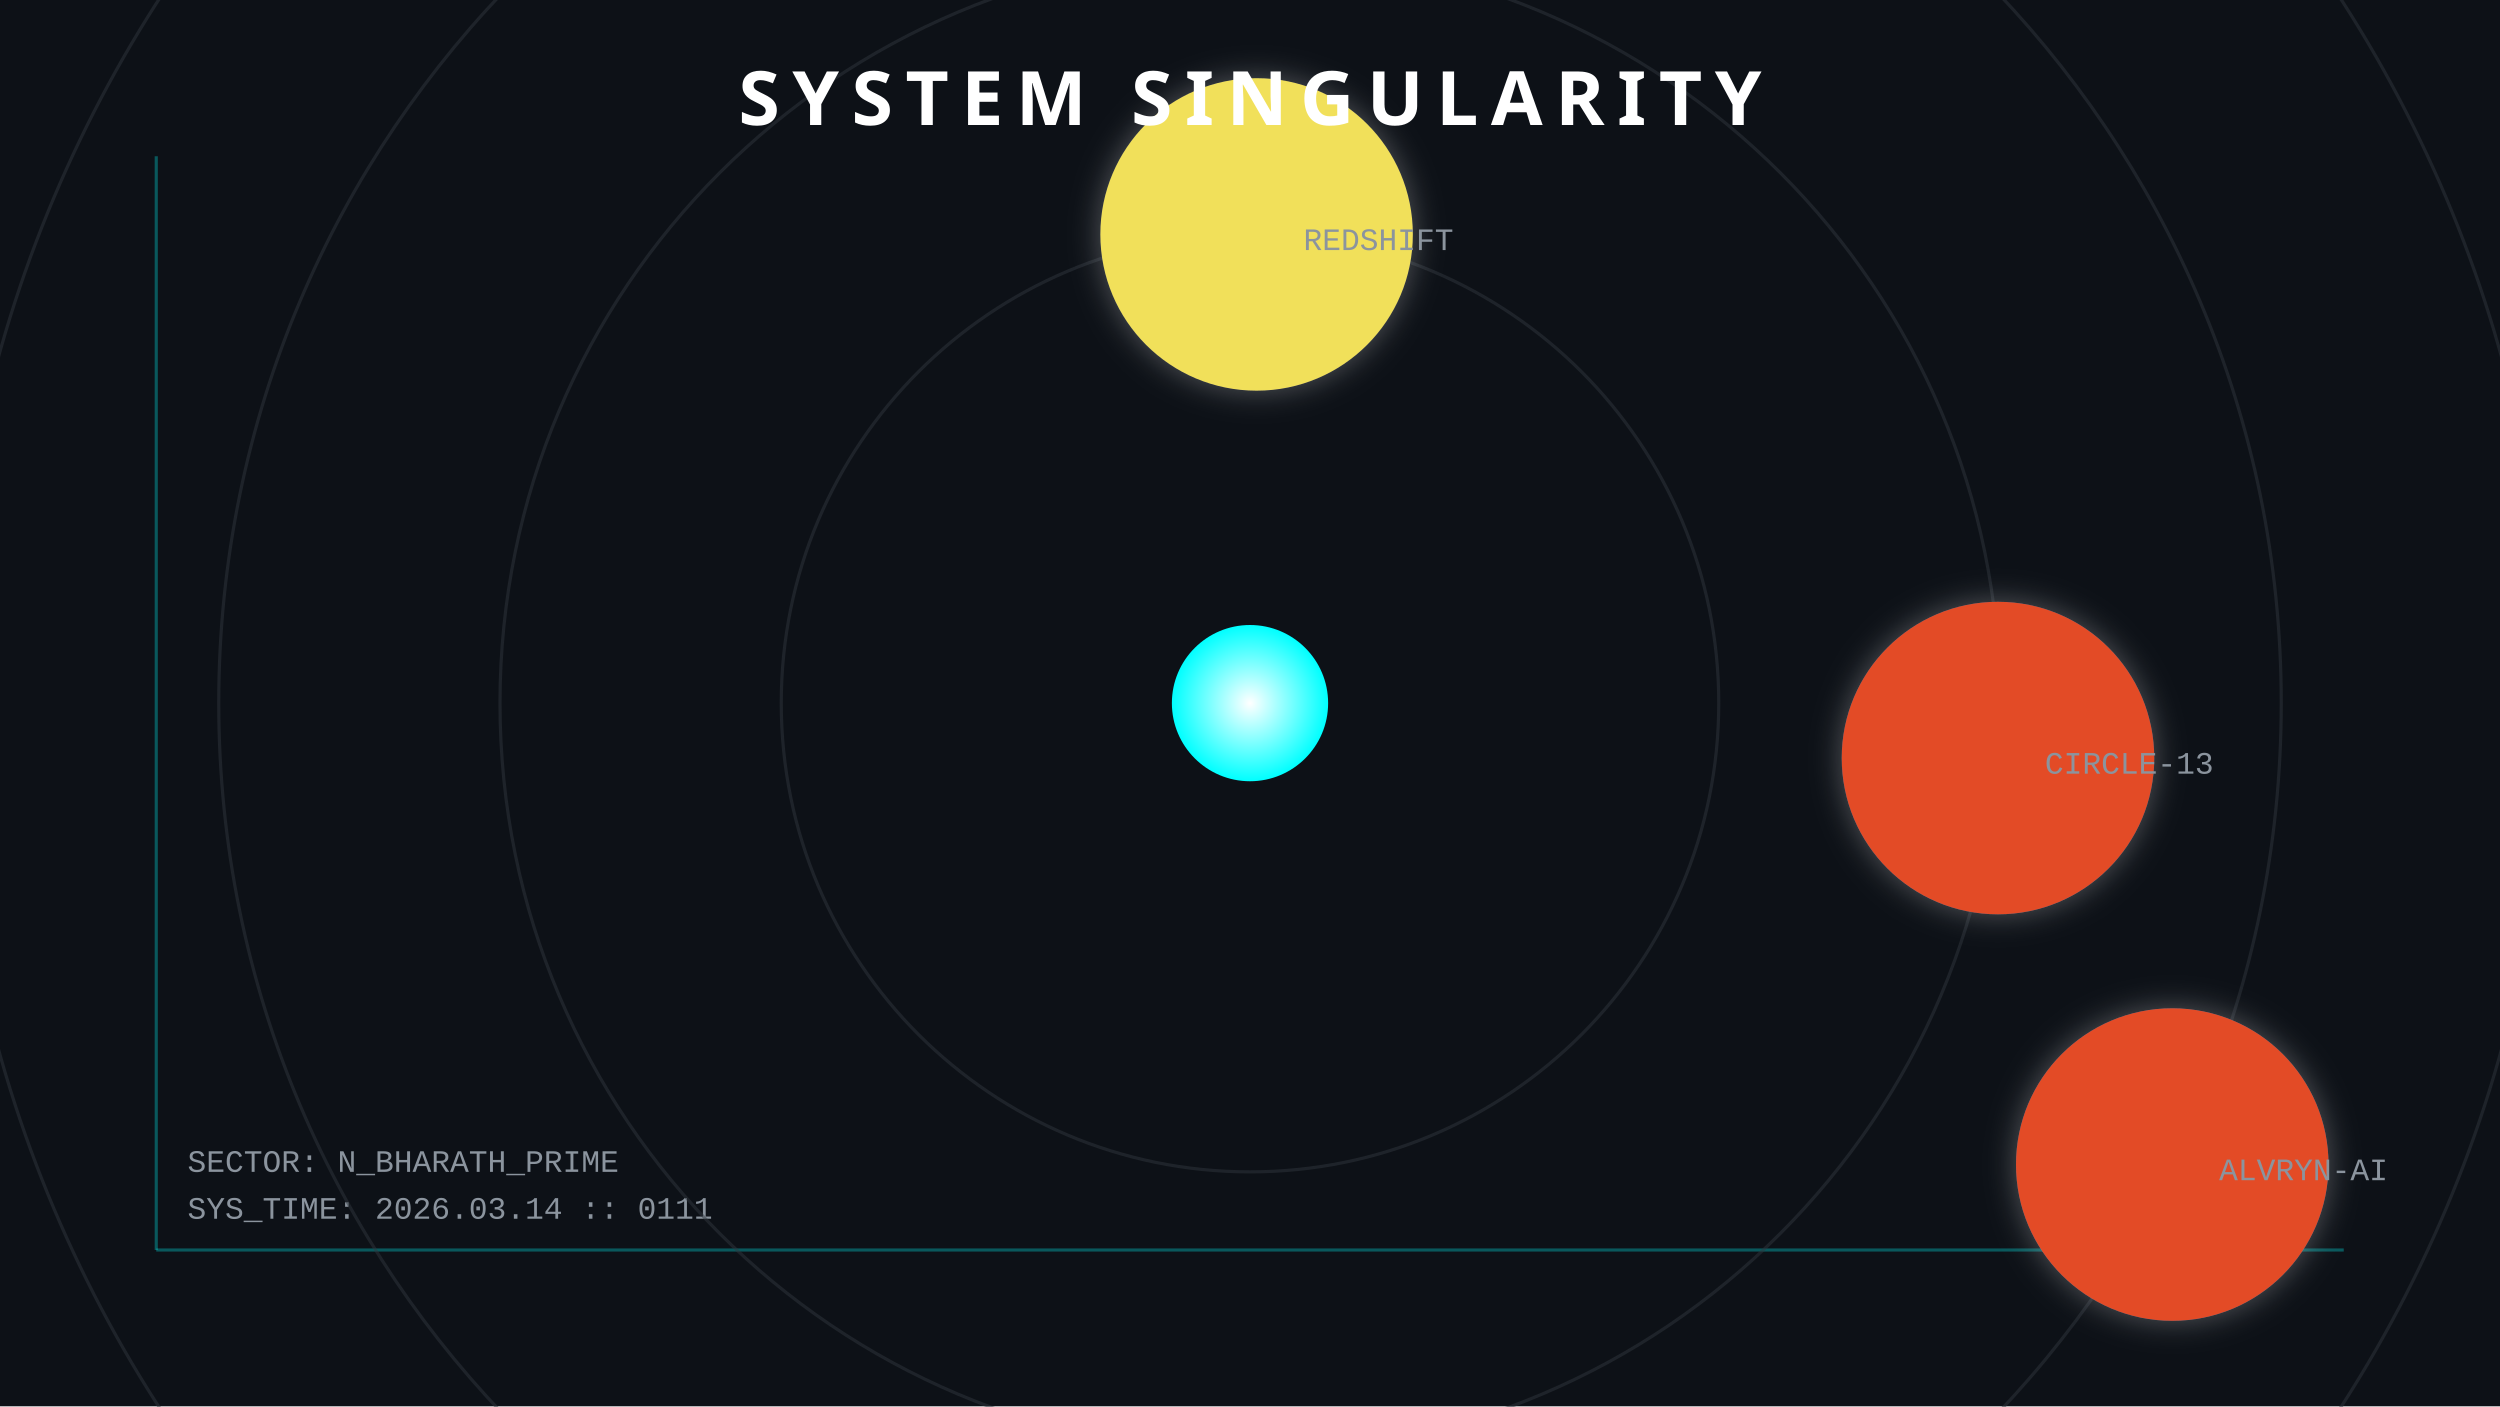
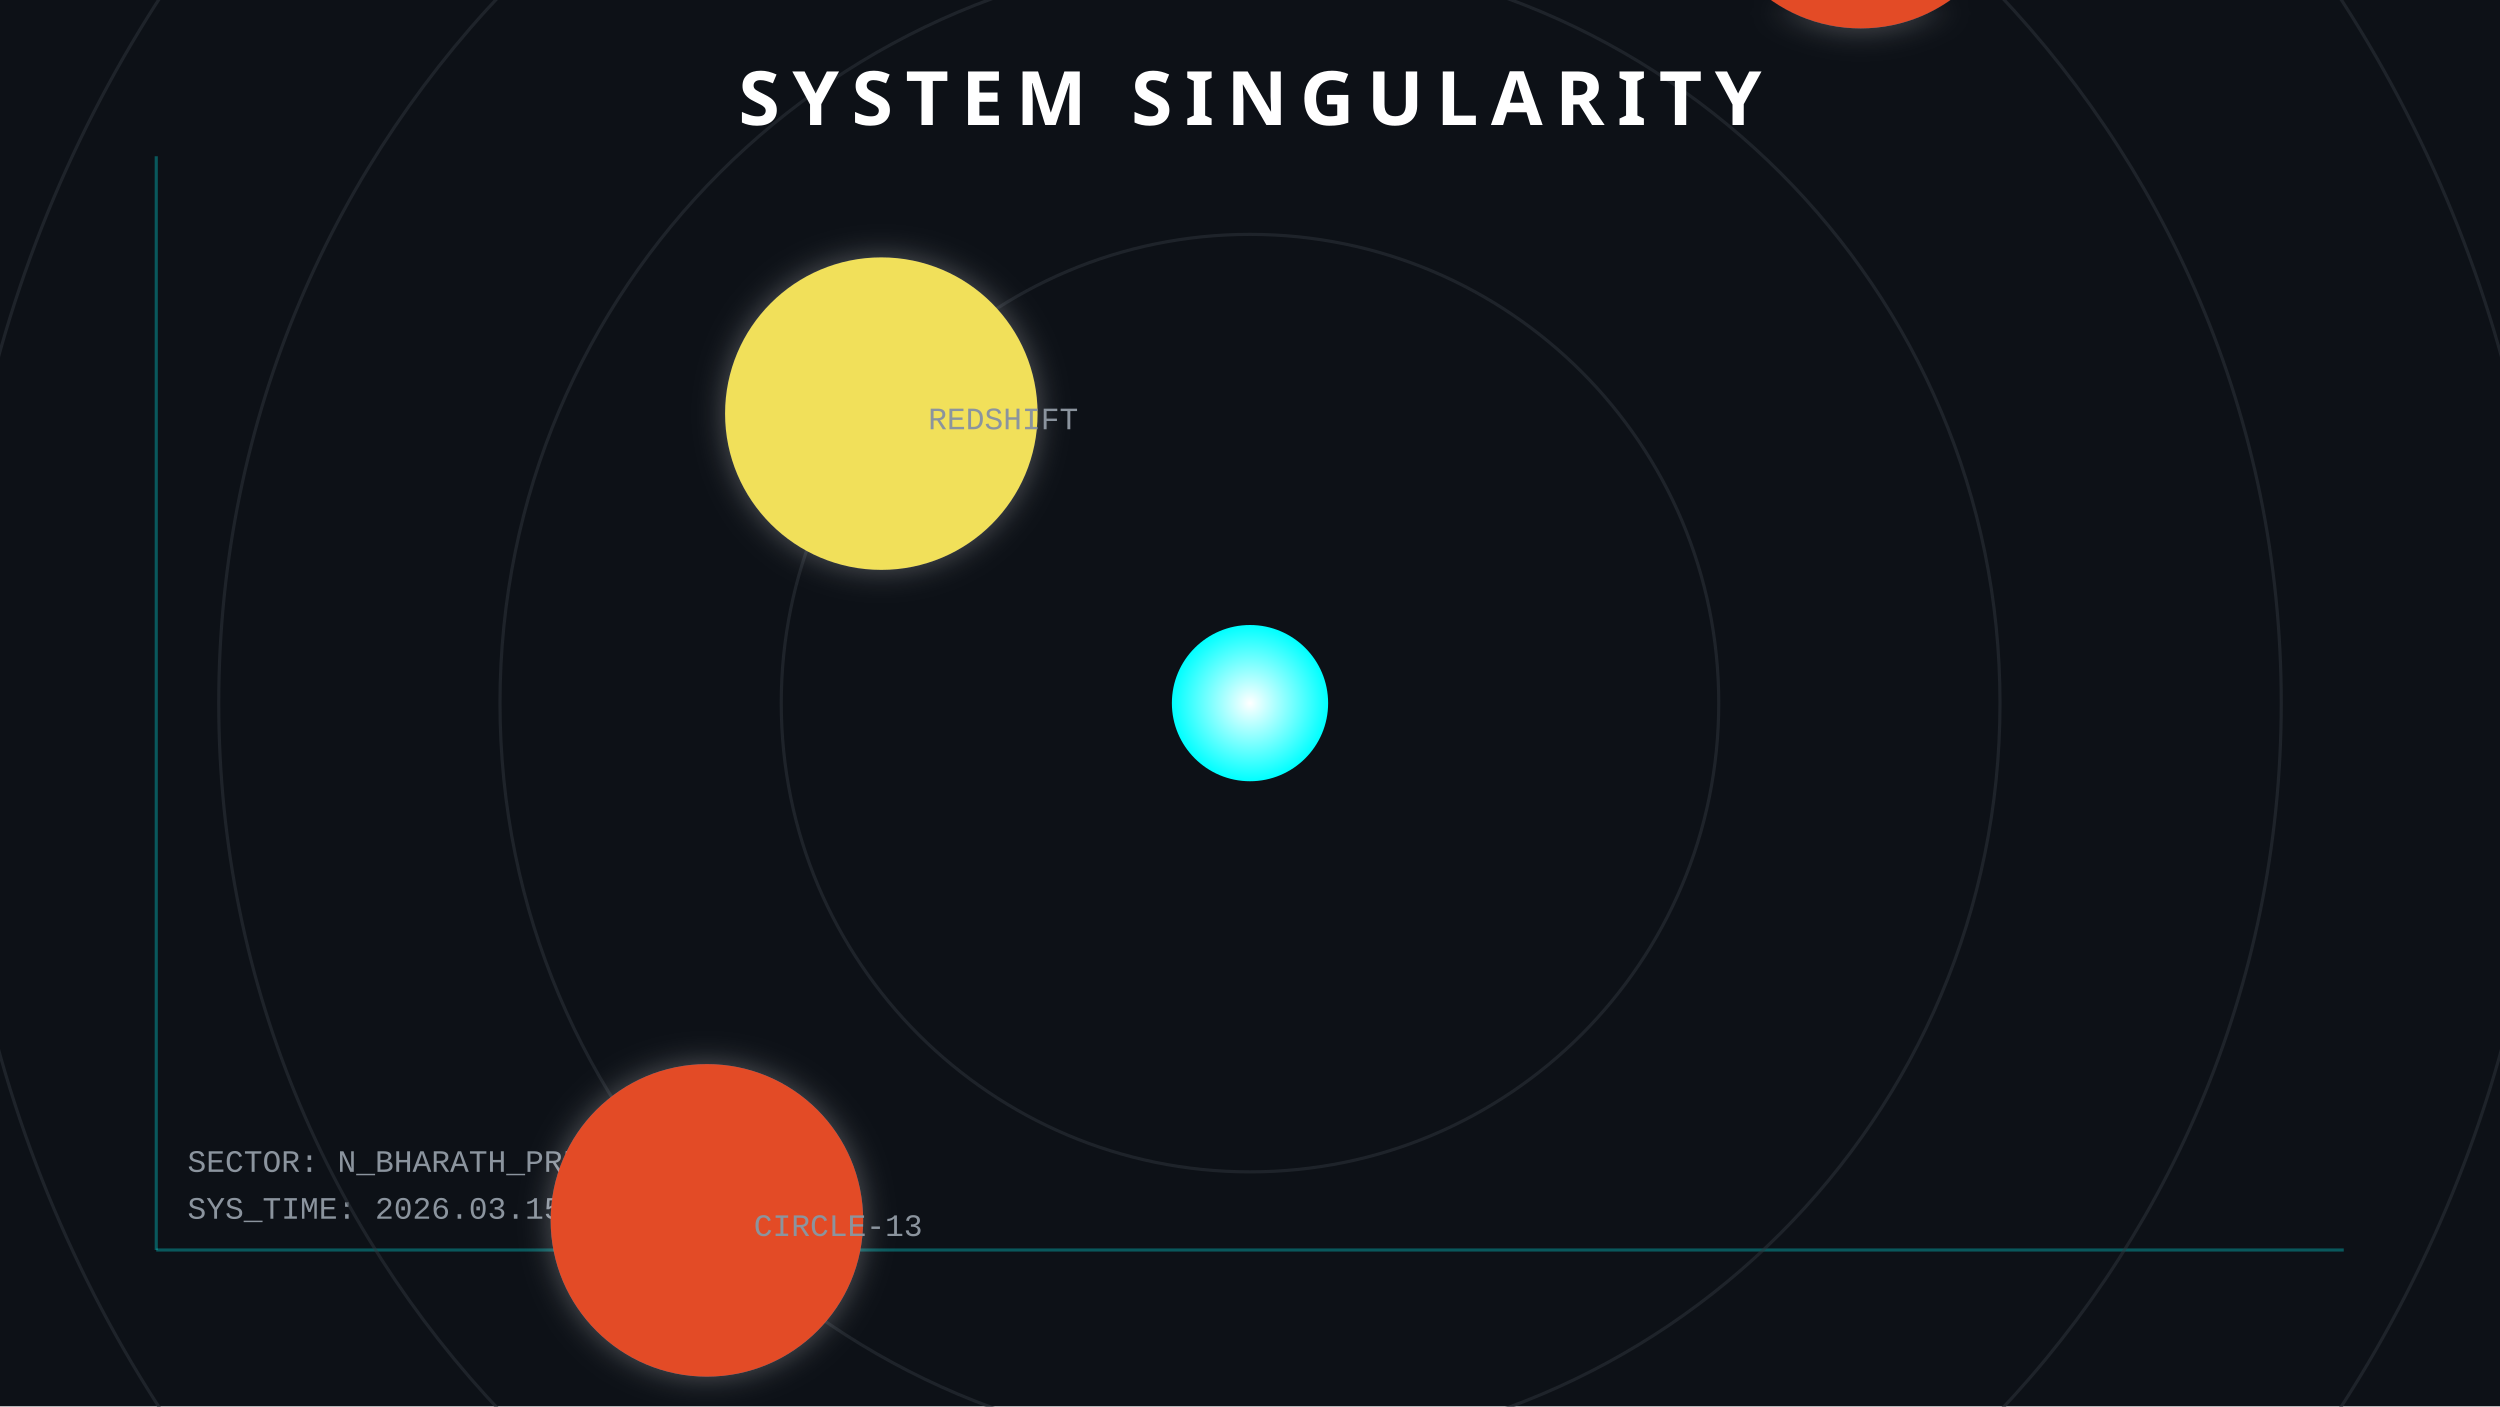
<svg xmlns="http://www.w3.org/2000/svg" width="800" height="450">
  <style>
        .orbit { fill: none; stroke: #30363d; stroke-width: 1; opacity: 0.5; }
        .planet { filter: drop-shadow(0 0 5px rgba(255,255,255,0.3)); }
        .text { font-family: 'Courier New', monospace; fill: #8b949e; font-size: 10px; }
        .title { font-family: sans-serif; fill: white; font-weight: bold; font-size: 24px; letter-spacing: 4px; }
        .hud-line { stroke: #00ffff; stroke-width: 1; opacity: 0.3; }
        
        /* ANIMATIONS */
        @keyframes pulse { 0% { r: 25; opacity: 0.8; } 50% { r: 30; opacity: 0.4; } 100% { r: 25; opacity: 0.8; } }
        .sun { animation: pulse 4s infinite; }
    </style>
  <rect width="100%" height="100%" fill="#0d1117" />
  <line x1="50" y1="50" x2="50" y2="400" class="hud-line" />
  <line x1="50" y1="400" x2="750" y2="400" class="hud-line" />
-   <text x="60" y="390" class="text">SYS_TIME: 2026.03.14 :: 0111</text>
+   <text x="60" y="390" class="text">SYS_TIME: 2026.03.15 :: 0123</text>
  <text x="60" y="375" class="text">SECTOR: N_BHARATH_PRIME</text>
  <circle cx="400" cy="225" r="25" fill="url(#grad1)" class="sun" />
  <defs>
    <radialGradient id="grad1" cx="50%" cy="50%" r="50%" fx="50%" fy="50%">
      <stop offset="0%" style="stop-color:white;stop-opacity:1" />
      <stop offset="100%" style="stop-color:#00ffff;stop-opacity:1" />
    </radialGradient>
  </defs>
  <circle cx="400" cy="225" r="150.0" class="orbit" />
-   <circle cx="402.11" cy="75.015" r="50" fill="#f1e05a" class="planet" />
-   <text x="417.11" y="80.015" class="text" fill="white">REDSHIFT</text>
+   <circle cx="282.024" cy="132.363" r="50" fill="#f1e05a" class="planet" />
+   <text x="297.024" y="137.363" class="text" fill="white">REDSHIFT</text>
  <circle cx="400" cy="225" r="240.0" class="orbit" />
-   <circle cx="639.355" cy="242.58" r="50" fill="#e34c26" class="planet" />
-   <text x="654.355" y="247.58" class="text" fill="white">CIRCLE-13</text>
+   <circle cx="226.209" cy="390.519" r="50" fill="#e34c26" class="planet" />
+   <text x="241.209" y="395.519" class="text" fill="white">CIRCLE-13</text>
  <circle cx="400" cy="225" r="330.0" class="orbit" />
-   <circle cx="695.123" cy="372.657" r="50" fill="#e34c26" class="planet" />
-   <text x="710.123" y="377.657" class="text" fill="white">ALVRYN-AI</text>
+   <circle cx="595.416" cy="-40.918" r="50" fill="#e34c26" class="planet" />
+   <text x="610.416" y="-35.918" class="text" fill="white">ALVRYN-AI</text>
  <circle cx="400" cy="225" r="415.422" class="orbit" />
-   <circle cx="345.268" cy="636.801" r="46.948" fill="#f1e05a" class="planet" />
-   <text x="360.268" y="641.801" class="text" fill="white">DRIFT-CIRCLE13</text>
+   <circle cx="213.412" cy="596.161" r="46.948" fill="#f1e05a" class="planet" />
+   <text x="228.412" y="601.161" class="text" fill="white">DRIFT-CIRCLE13</text>
  <circle cx="400" cy="225" r="461.81" class="orbit" />
-   <circle cx="789.523" cy="473.073" r="20.925" fill="#2b7489" class="planet" />
-   <text x="804.523" y="478.073" class="text" fill="white">DSATM-EXAM-SYSTEM-</text>
-   <circle cx="400" cy="225" r="504.858" class="orbit" />
-   <circle cx="334.121" cy="-275.541" r="18.699" fill="#8b949e" class="planet" />
-   <text x="349.121" y="-270.541" class="text" fill="white">NBHARATH1306</text>
-   <circle cx="400" cy="225" r="547.091" class="orbit" />
-   <circle cx="551.221" cy="750.776" r="18.155" fill="#e34c26" class="planet" />
-   <text x="566.221" y="755.776" class="text" fill="white">WEBSITE-EQUDATOR-TRADING-PLATFORM</text>
-   <circle cx="400" cy="225" r="577.923" class="orbit" />
-   <circle cx="-45.089" cy="593.634" r="10.555" fill="#8b949e" class="planet" />
-   <text x="-30.089" y="598.634" class="text" fill="white">FLASK</text>
-   <circle cx="400" cy="225" r="608.196" class="orbit" />
-   <circle cx="283.129" cy="-371.862" r="10.182" fill="#8b949e" class="planet" />
-   <text x="298.129" y="-366.862" class="text" fill="white">HCF-INTERNSHIP</text>
-   <circle cx="400" cy="225" r="637.065" class="orbit" />
-   <circle cx="708.968" cy="-332.127" r="9.246" fill="#8b949e" class="planet" />
+   <circle cx="707.471" cy="-119.571" r="20.925" fill="#2b7489" class="planet" />
+   <text x="722.471" y="-114.571" class="text" fill="white">DSATM-EXAM-SYSTEM-</text>
+   <circle cx="400" cy="225" r="504.861" class="orbit" />
+   <circle cx="-5.96" cy="525.135" r="18.701" fill="#8b949e" class="planet" />
+   <text x="9.04" y="530.135" class="text" fill="white">NBHARATH1306</text>
+   <circle cx="400" cy="225" r="547.093" class="orbit" />
+   <circle cx="926.532" cy="76.424" r="18.155" fill="#e34c26" class="planet" />
+   <text x="941.532" y="81.424" class="text" fill="white">WEBSITE-EQUDATOR-TRADING-PLATFORM</text>
+   <circle cx="400" cy="225" r="577.926" class="orbit" />
+   <circle cx="-177.399" cy="249.67" r="10.555" fill="#8b949e" class="planet" />
+   <text x="-162.399" y="254.67" class="text" fill="white">FLASK</text>
+   <circle cx="400" cy="225" r="608.199" class="orbit" />
+   <circle cx="-41.301" cy="-193.52" r="10.182" fill="#8b949e" class="planet" />
+   <text x="-26.301" y="-188.52" class="text" fill="white">HCF-INTERNSHIP</text>
+   <circle cx="400" cy="225" r="637.068" class="orbit" />
+   <circle cx="-69.355" cy="-205.768" r="9.246" fill="#8b949e" class="planet" />
  <text x="400" y="40" text-anchor="middle" class="title">SYSTEM SINGULARITY</text>
</svg>
